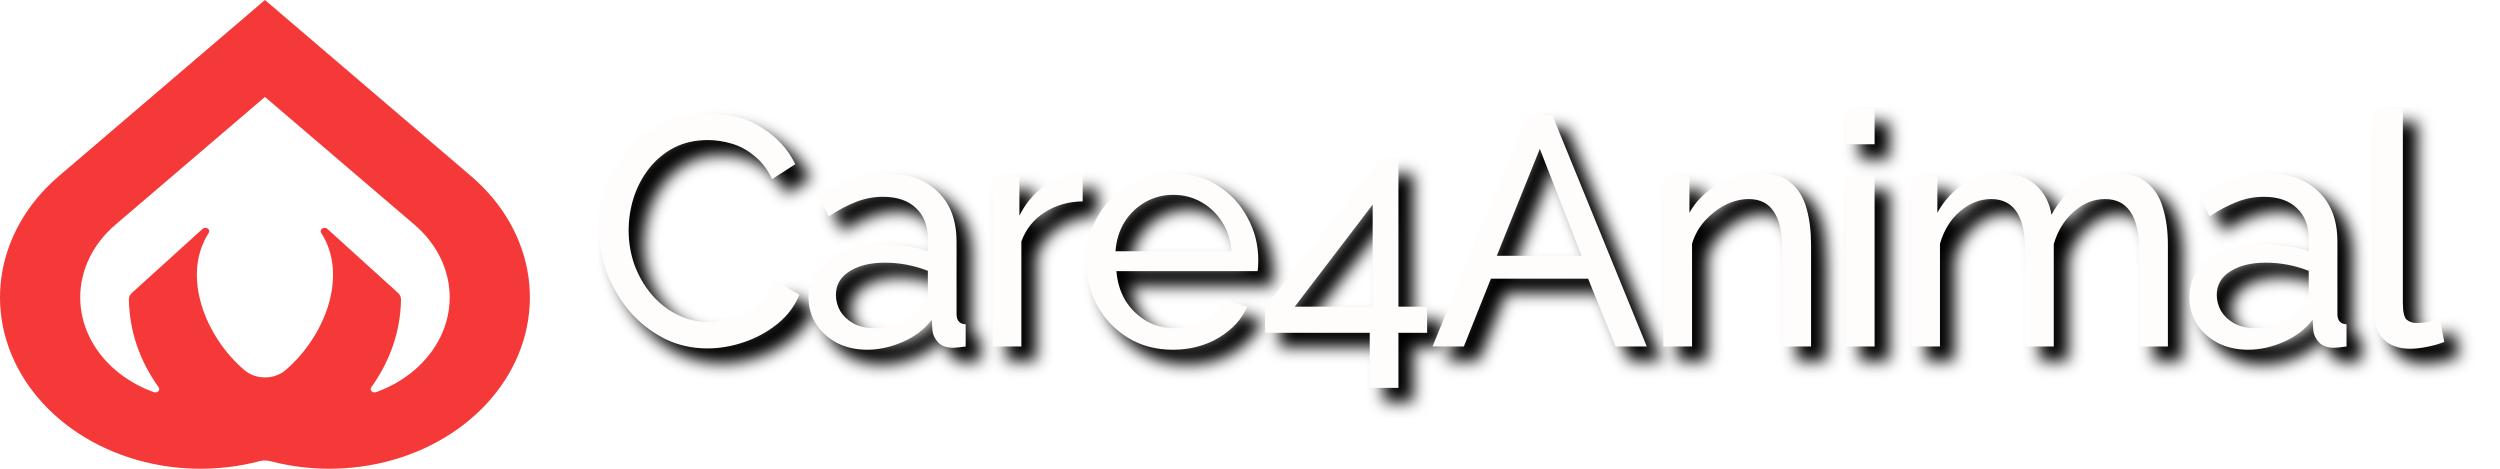
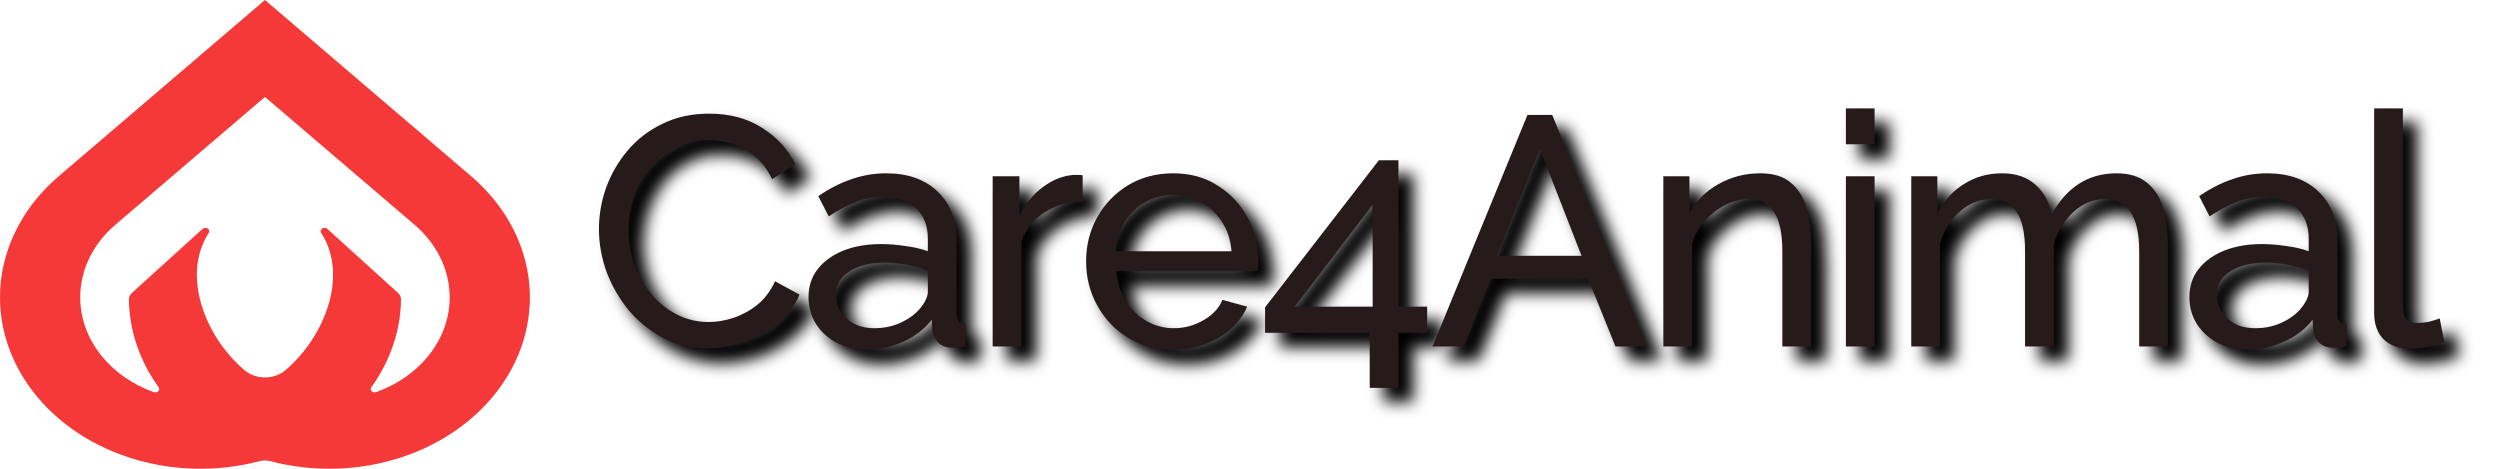
<svg xmlns="http://www.w3.org/2000/svg" width="368" height="69" viewBox="0 0 368 69" fill="none">
  <path d="M69.414 25.99L69.365 25.949C69.362 25.947 69.358 25.944 69.356 25.94L39.001 0L8.646 25.939C8.643 25.942 8.637 25.948 8.637 25.948L8.587 25.99C3.946 29.979 0.997 35.179 0.211 40.764C-0.575 46.349 0.846 51.998 4.249 56.813C7.651 61.629 12.839 65.335 18.989 67.341C25.139 69.347 31.897 69.54 38.189 67.887C38.718 67.748 39.284 67.748 39.814 67.887C46.105 69.539 52.863 69.347 59.012 67.34C65.161 65.334 70.349 61.628 73.751 56.813C77.153 51.998 78.575 46.349 77.789 40.764C77.003 35.179 74.055 29.979 69.414 25.99ZM19.44 43.096C19.293 43.222 19.175 43.372 19.095 43.537C19.015 43.702 18.974 43.878 18.974 44.057C19.028 48.635 20.542 53.114 23.354 57.011C23.418 57.1 23.447 57.203 23.438 57.307C23.429 57.41 23.382 57.509 23.303 57.588C23.225 57.668 23.119 57.724 23.001 57.748C22.883 57.773 22.759 57.765 22.646 57.726C20.533 56.967 18.613 55.862 16.994 54.475C13.675 51.639 11.81 47.794 11.807 43.784C11.804 39.774 13.664 35.926 16.977 33.087L39.001 14.269L61.024 33.087C64.338 35.926 66.198 39.773 66.195 43.784C66.193 47.794 64.327 51.639 61.009 54.475C59.389 55.862 57.47 56.967 55.357 57.726C55.244 57.765 55.12 57.773 55.002 57.748C54.884 57.724 54.778 57.667 54.699 57.588C54.621 57.509 54.573 57.41 54.564 57.306C54.555 57.203 54.585 57.099 54.648 57.011C57.46 53.114 58.975 48.635 59.03 44.057C59.03 43.878 58.989 43.702 58.908 43.536C58.828 43.371 58.71 43.222 58.562 43.095L48.145 33.654C48.041 33.58 47.911 33.539 47.776 33.539C47.641 33.539 47.51 33.58 47.407 33.654C47.303 33.727 47.233 33.83 47.209 33.944C47.184 34.057 47.207 34.174 47.274 34.275C51.32 40.531 47.841 49.517 42.039 54.475L42.008 54.502C41.208 55.178 40.127 55.558 39.001 55.557C37.874 55.557 36.793 55.177 35.993 54.5L35.965 54.475C30.161 49.517 26.684 40.532 30.73 34.276C30.797 34.175 30.82 34.059 30.796 33.945C30.772 33.831 30.702 33.729 30.598 33.655C30.494 33.581 30.364 33.54 30.229 33.54C30.094 33.54 29.963 33.581 29.859 33.655L19.44 43.096Z" fill="#F53838" />
  <g filter="url(#filter0_d)">
-     <path d="M88.166 33.72C88.166 31.64 88.518 29.608 89.222 27.624C89.958 25.608 91.014 23.784 92.39 22.152C93.798 20.488 95.51 19.176 97.526 18.216C99.542 17.224 101.83 16.728 104.39 16.728C107.43 16.728 110.038 17.432 112.214 18.84C114.39 20.216 116.006 21.992 117.062 24.168L113.654 26.376C112.982 24.936 112.118 23.8 111.062 22.968C110.038 22.104 108.918 21.496 107.702 21.144C106.518 20.792 105.35 20.616 104.198 20.616C102.31 20.616 100.63 21 99.158 21.768C97.718 22.536 96.502 23.56 95.51 24.84C94.518 26.12 93.766 27.56 93.254 29.16C92.774 30.728 92.534 32.312 92.534 33.912C92.534 35.672 92.822 37.368 93.398 39C94.006 40.632 94.838 42.072 95.894 43.32C96.95 44.568 98.198 45.56 99.638 46.296C101.078 47.032 102.646 47.4 104.342 47.4C105.526 47.4 106.742 47.192 107.99 46.776C109.238 46.36 110.406 45.72 111.494 44.856C112.582 43.96 113.446 42.808 114.086 41.4L117.686 43.368C116.982 45.064 115.894 46.504 114.422 47.688C112.95 48.872 111.302 49.768 109.478 50.376C107.686 50.984 105.91 51.288 104.15 51.288C101.814 51.288 99.67 50.792 97.718 49.8C95.766 48.776 94.07 47.432 92.63 45.768C91.222 44.072 90.118 42.184 89.318 40.104C88.55 37.992 88.166 35.864 88.166 33.72ZM119.012 43.752C119.012 42.152 119.46 40.776 120.356 39.624C121.284 38.44 122.548 37.528 124.148 36.888C125.748 36.248 127.604 35.928 129.716 35.928C130.836 35.928 132.02 36.024 133.268 36.216C134.516 36.376 135.62 36.632 136.58 36.984V35.16C136.58 33.24 136.004 31.736 134.852 30.648C133.7 29.528 132.068 28.968 129.956 28.968C128.58 28.968 127.252 29.224 125.972 29.736C124.724 30.216 123.396 30.92 121.988 31.848L120.452 28.872C122.084 27.752 123.716 26.92 125.348 26.376C126.98 25.8 128.676 25.512 130.436 25.512C133.636 25.512 136.164 26.408 138.02 28.2C139.876 29.96 140.804 32.424 140.804 35.592V46.2C140.804 47.192 141.252 47.704 142.148 47.736V51C141.732 51.064 141.364 51.112 141.044 51.144C140.756 51.176 140.516 51.192 140.324 51.192C139.332 51.192 138.58 50.92 138.068 50.376C137.588 49.832 137.316 49.256 137.252 48.648L137.156 47.064C136.068 48.472 134.644 49.56 132.884 50.328C131.124 51.096 129.38 51.48 127.652 51.48C125.988 51.48 124.5 51.144 123.188 50.472C121.876 49.768 120.852 48.84 120.116 47.688C119.38 46.504 119.012 45.192 119.012 43.752ZM135.332 45.528C135.716 45.08 136.02 44.632 136.244 44.184C136.468 43.704 136.58 43.304 136.58 42.984V39.864C134.532 39.064 132.42 38.664 130.244 38.664C128.1 38.664 126.356 39.096 125.012 39.96C123.7 40.792 123.044 41.944 123.044 43.416C123.044 44.216 123.252 45 123.668 45.768C124.116 46.504 124.756 47.112 125.588 47.592C126.452 48.072 127.508 48.312 128.756 48.312C130.068 48.312 131.316 48.056 132.5 47.544C133.684 47 134.628 46.328 135.332 45.528ZM159.367 29.64C157.255 29.672 155.383 30.216 153.751 31.272C152.151 32.296 151.015 33.72 150.343 35.544V51H146.119V25.944H150.055V31.752C150.919 30.024 152.055 28.632 153.463 27.576C154.903 26.488 156.407 25.88 157.975 25.752C158.295 25.752 158.567 25.752 158.791 25.752C159.015 25.752 159.207 25.768 159.367 25.8V29.64ZM172.642 51.48C170.146 51.48 167.938 50.888 166.018 49.704C164.098 48.52 162.594 46.936 161.506 44.952C160.418 42.968 159.874 40.808 159.874 38.472C159.874 36.104 160.418 33.944 161.506 31.992C162.594 30.04 164.098 28.472 166.018 27.288C167.97 26.104 170.194 25.512 172.69 25.512C175.218 25.512 177.41 26.12 179.266 27.336C181.154 28.52 182.61 30.088 183.634 32.04C184.69 33.96 185.218 36.04 185.218 38.28C185.218 38.984 185.186 39.528 185.122 39.912H164.338C164.466 41.544 164.914 43 165.682 44.28C166.482 45.528 167.506 46.52 168.754 47.256C170.002 47.96 171.346 48.312 172.786 48.312C174.322 48.312 175.762 47.928 177.106 47.16C178.482 46.392 179.426 45.384 179.938 44.136L183.586 45.144C182.786 47 181.394 48.52 179.41 49.704C177.426 50.888 175.17 51.48 172.642 51.48ZM164.194 36.984H181.282C181.154 35.352 180.69 33.912 179.89 32.664C179.09 31.416 178.066 30.44 176.818 29.736C175.57 29.032 174.194 28.68 172.69 28.68C171.218 28.68 169.858 29.032 168.61 29.736C167.362 30.44 166.338 31.416 165.538 32.664C164.77 33.912 164.322 35.352 164.194 36.984ZM201.625 57.096V48.984H186.217V45.24L202.969 23.592H205.849V45.144H210.073V48.984H205.849V57.096H201.625ZM190.585 45.144H202.057V30.12L190.585 45.144ZM224.839 16.92H228.487L242.407 51H237.799L233.767 41.016H219.463L215.479 51H210.871L224.839 16.92ZM232.807 37.656L226.663 21.912L220.327 37.656H232.807ZM266.587 51H262.363V36.984C262.363 34.328 261.947 32.392 261.115 31.176C260.315 29.928 259.083 29.304 257.419 29.304C256.267 29.304 255.115 29.592 253.963 30.168C252.843 30.744 251.835 31.528 250.939 32.52C250.075 33.48 249.451 34.6 249.067 35.88V51H244.843V25.944H248.683V31.32C249.675 29.56 251.099 28.152 252.955 27.096C254.843 26.04 256.891 25.512 259.099 25.512C261.051 25.512 262.555 25.976 263.611 26.904C264.699 27.8 265.467 29.048 265.915 30.648C266.363 32.216 266.587 34.008 266.587 36.024V51ZM271.715 21.24V15.96H275.939V21.24H271.715ZM271.715 51V25.944H275.939V51H271.715ZM319.114 51H314.89V36.984C314.89 34.36 314.458 32.424 313.594 31.176C312.762 29.928 311.514 29.304 309.85 29.304C308.154 29.304 306.618 29.928 305.242 31.176C303.866 32.392 302.89 33.976 302.314 35.928V51H298.09V36.984C298.09 34.328 297.674 32.392 296.842 31.176C296.01 29.928 294.762 29.304 293.098 29.304C291.434 29.304 289.898 29.912 288.49 31.128C287.114 32.312 286.138 33.896 285.562 35.88V51H281.338V25.944H285.178V31.32C286.202 29.464 287.53 28.04 289.162 27.048C290.794 26.024 292.634 25.512 294.682 25.512C296.762 25.512 298.426 26.088 299.674 27.24C300.922 28.36 301.69 29.816 301.978 31.608C304.218 27.544 307.402 25.512 311.53 25.512C313.45 25.512 314.954 25.976 316.042 26.904C317.162 27.8 317.946 29.048 318.394 30.648C318.874 32.216 319.114 34.008 319.114 36.024V51ZM322.274 43.752C322.274 42.152 322.722 40.776 323.618 39.624C324.546 38.44 325.81 37.528 327.41 36.888C329.01 36.248 330.866 35.928 332.978 35.928C334.098 35.928 335.282 36.024 336.53 36.216C337.778 36.376 338.882 36.632 339.842 36.984V35.16C339.842 33.24 339.266 31.736 338.114 30.648C336.962 29.528 335.33 28.968 333.218 28.968C331.842 28.968 330.514 29.224 329.234 29.736C327.986 30.216 326.658 30.92 325.25 31.848L323.714 28.872C325.346 27.752 326.978 26.92 328.61 26.376C330.242 25.8 331.938 25.512 333.698 25.512C336.898 25.512 339.426 26.408 341.282 28.2C343.138 29.96 344.066 32.424 344.066 35.592V46.2C344.066 47.192 344.514 47.704 345.41 47.736V51C344.994 51.064 344.626 51.112 344.306 51.144C344.018 51.176 343.778 51.192 343.586 51.192C342.594 51.192 341.842 50.92 341.33 50.376C340.85 49.832 340.578 49.256 340.514 48.648L340.418 47.064C339.33 48.472 337.906 49.56 336.146 50.328C334.386 51.096 332.642 51.48 330.914 51.48C329.25 51.48 327.762 51.144 326.45 50.472C325.138 49.768 324.114 48.84 323.378 47.688C322.642 46.504 322.274 45.192 322.274 43.752ZM338.594 45.528C338.978 45.08 339.282 44.632 339.506 44.184C339.73 43.704 339.842 43.304 339.842 42.984V39.864C337.794 39.064 335.682 38.664 333.506 38.664C331.362 38.664 329.618 39.096 328.274 39.96C326.962 40.792 326.306 41.944 326.306 43.416C326.306 44.216 326.514 45 326.93 45.768C327.378 46.504 328.018 47.112 328.85 47.592C329.714 48.072 330.77 48.312 332.018 48.312C333.33 48.312 334.578 48.056 335.762 47.544C336.946 47 337.89 46.328 338.594 45.528ZM349.476 15.96H353.7V44.52C353.7 45.896 353.892 46.744 354.276 47.064C354.66 47.384 355.124 47.544 355.668 47.544C356.34 47.544 356.98 47.48 357.588 47.352C358.196 47.192 358.708 47.032 359.124 46.872L359.796 50.328C359.092 50.616 358.26 50.856 357.3 51.048C356.34 51.24 355.492 51.336 354.756 51.336C353.124 51.336 351.828 50.872 350.868 49.944C349.94 49.016 349.476 47.72 349.476 46.056V15.96Z" fill="#FFFCFC" />
+     <path d="M88.166 33.72C88.166 31.64 88.518 29.608 89.222 27.624C89.958 25.608 91.014 23.784 92.39 22.152C93.798 20.488 95.51 19.176 97.526 18.216C99.542 17.224 101.83 16.728 104.39 16.728C107.43 16.728 110.038 17.432 112.214 18.84C114.39 20.216 116.006 21.992 117.062 24.168L113.654 26.376C112.982 24.936 112.118 23.8 111.062 22.968C110.038 22.104 108.918 21.496 107.702 21.144C106.518 20.792 105.35 20.616 104.198 20.616C102.31 20.616 100.63 21 99.158 21.768C97.718 22.536 96.502 23.56 95.51 24.84C94.518 26.12 93.766 27.56 93.254 29.16C92.774 30.728 92.534 32.312 92.534 33.912C92.534 35.672 92.822 37.368 93.398 39C94.006 40.632 94.838 42.072 95.894 43.32C96.95 44.568 98.198 45.56 99.638 46.296C101.078 47.032 102.646 47.4 104.342 47.4C105.526 47.4 106.742 47.192 107.99 46.776C109.238 46.36 110.406 45.72 111.494 44.856C112.582 43.96 113.446 42.808 114.086 41.4L117.686 43.368C116.982 45.064 115.894 46.504 114.422 47.688C112.95 48.872 111.302 49.768 109.478 50.376C107.686 50.984 105.91 51.288 104.15 51.288C101.814 51.288 99.67 50.792 97.718 49.8C95.766 48.776 94.07 47.432 92.63 45.768C91.222 44.072 90.118 42.184 89.318 40.104C88.55 37.992 88.166 35.864 88.166 33.72ZM119.012 43.752C119.012 42.152 119.46 40.776 120.356 39.624C121.284 38.44 122.548 37.528 124.148 36.888C125.748 36.248 127.604 35.928 129.716 35.928C130.836 35.928 132.02 36.024 133.268 36.216C134.516 36.376 135.62 36.632 136.58 36.984V35.16C136.58 33.24 136.004 31.736 134.852 30.648C133.7 29.528 132.068 28.968 129.956 28.968C128.58 28.968 127.252 29.224 125.972 29.736C124.724 30.216 123.396 30.92 121.988 31.848L120.452 28.872C122.084 27.752 123.716 26.92 125.348 26.376C126.98 25.8 128.676 25.512 130.436 25.512C133.636 25.512 136.164 26.408 138.02 28.2C139.876 29.96 140.804 32.424 140.804 35.592V46.2C140.804 47.192 141.252 47.704 142.148 47.736V51C141.732 51.064 141.364 51.112 141.044 51.144C140.756 51.176 140.516 51.192 140.324 51.192C139.332 51.192 138.58 50.92 138.068 50.376C137.588 49.832 137.316 49.256 137.252 48.648L137.156 47.064C136.068 48.472 134.644 49.56 132.884 50.328C131.124 51.096 129.38 51.48 127.652 51.48C125.988 51.48 124.5 51.144 123.188 50.472C121.876 49.768 120.852 48.84 120.116 47.688C119.38 46.504 119.012 45.192 119.012 43.752ZM135.332 45.528C135.716 45.08 136.02 44.632 136.244 44.184C136.468 43.704 136.58 43.304 136.58 42.984V39.864C134.532 39.064 132.42 38.664 130.244 38.664C128.1 38.664 126.356 39.096 125.012 39.96C123.7 40.792 123.044 41.944 123.044 43.416C123.044 44.216 123.252 45 123.668 45.768C124.116 46.504 124.756 47.112 125.588 47.592C126.452 48.072 127.508 48.312 128.756 48.312C130.068 48.312 131.316 48.056 132.5 47.544C133.684 47 134.628 46.328 135.332 45.528ZM159.367 29.64C157.255 29.672 155.383 30.216 153.751 31.272C152.151 32.296 151.015 33.72 150.343 35.544V51H146.119V25.944H150.055V31.752C150.919 30.024 152.055 28.632 153.463 27.576C154.903 26.488 156.407 25.88 157.975 25.752C158.295 25.752 158.567 25.752 158.791 25.752C159.015 25.752 159.207 25.768 159.367 25.8V29.64ZM172.642 51.48C170.146 51.48 167.938 50.888 166.018 49.704C164.098 48.52 162.594 46.936 161.506 44.952C160.418 42.968 159.874 40.808 159.874 38.472C159.874 36.104 160.418 33.944 161.506 31.992C162.594 30.04 164.098 28.472 166.018 27.288C167.97 26.104 170.194 25.512 172.69 25.512C175.218 25.512 177.41 26.12 179.266 27.336C181.154 28.52 182.61 30.088 183.634 32.04C184.69 33.96 185.218 36.04 185.218 38.28C185.218 38.984 185.186 39.528 185.122 39.912H164.338C164.466 41.544 164.914 43 165.682 44.28C166.482 45.528 167.506 46.52 168.754 47.256C170.002 47.96 171.346 48.312 172.786 48.312C174.322 48.312 175.762 47.928 177.106 47.16C178.482 46.392 179.426 45.384 179.938 44.136L183.586 45.144C182.786 47 181.394 48.52 179.41 49.704C177.426 50.888 175.17 51.48 172.642 51.48ZM164.194 36.984H181.282C181.154 35.352 180.69 33.912 179.89 32.664C179.09 31.416 178.066 30.44 176.818 29.736C175.57 29.032 174.194 28.68 172.69 28.68C171.218 28.68 169.858 29.032 168.61 29.736C167.362 30.44 166.338 31.416 165.538 32.664C164.77 33.912 164.322 35.352 164.194 36.984ZM201.625 57.096V48.984H186.217V45.24L202.969 23.592H205.849V45.144H210.073V48.984H205.849V57.096H201.625ZM190.585 45.144H202.057V30.12L190.585 45.144ZM224.839 16.92H228.487L242.407 51H237.799L233.767 41.016H219.463L215.479 51H210.871L224.839 16.92ZM232.807 37.656L226.663 21.912L220.327 37.656H232.807ZM266.587 51H262.363V36.984C262.363 34.328 261.947 32.392 261.115 31.176C260.315 29.928 259.083 29.304 257.419 29.304C256.267 29.304 255.115 29.592 253.963 30.168C252.843 30.744 251.835 31.528 250.939 32.52C250.075 33.48 249.451 34.6 249.067 35.88V51H244.843V25.944H248.683V31.32C249.675 29.56 251.099 28.152 252.955 27.096C254.843 26.04 256.891 25.512 259.099 25.512C261.051 25.512 262.555 25.976 263.611 26.904C264.699 27.8 265.467 29.048 265.915 30.648C266.363 32.216 266.587 34.008 266.587 36.024V51ZM271.715 21.24V15.96H275.939V21.24H271.715ZM271.715 51V25.944H275.939V51H271.715ZM319.114 51H314.89V36.984C314.89 34.36 314.458 32.424 313.594 31.176C312.762 29.928 311.514 29.304 309.85 29.304C308.154 29.304 306.618 29.928 305.242 31.176C303.866 32.392 302.89 33.976 302.314 35.928V51H298.09V36.984C298.09 34.328 297.674 32.392 296.842 31.176C296.01 29.928 294.762 29.304 293.098 29.304C291.434 29.304 289.898 29.912 288.49 31.128C287.114 32.312 286.138 33.896 285.562 35.88V51H281.338V25.944H285.178V31.32C286.202 29.464 287.53 28.04 289.162 27.048C290.794 26.024 292.634 25.512 294.682 25.512C296.762 25.512 298.426 26.088 299.674 27.24C300.922 28.36 301.69 29.816 301.978 31.608C304.218 27.544 307.402 25.512 311.53 25.512C313.45 25.512 314.954 25.976 316.042 26.904C317.162 27.8 317.946 29.048 318.394 30.648C318.874 32.216 319.114 34.008 319.114 36.024V51ZM322.274 43.752C322.274 42.152 322.722 40.776 323.618 39.624C324.546 38.44 325.81 37.528 327.41 36.888C329.01 36.248 330.866 35.928 332.978 35.928C334.098 35.928 335.282 36.024 336.53 36.216C337.778 36.376 338.882 36.632 339.842 36.984V35.16C339.842 33.24 339.266 31.736 338.114 30.648C336.962 29.528 335.33 28.968 333.218 28.968C331.842 28.968 330.514 29.224 329.234 29.736C327.986 30.216 326.658 30.92 325.25 31.848L323.714 28.872C325.346 27.752 326.978 26.92 328.61 26.376C330.242 25.8 331.938 25.512 333.698 25.512C336.898 25.512 339.426 26.408 341.282 28.2C343.138 29.96 344.066 32.424 344.066 35.592V46.2C344.066 47.192 344.514 47.704 345.41 47.736V51C344.994 51.064 344.626 51.112 344.306 51.144C344.018 51.176 343.778 51.192 343.586 51.192C342.594 51.192 341.842 50.92 341.33 50.376C340.85 49.832 340.578 49.256 340.514 48.648L340.418 47.064C339.33 48.472 337.906 49.56 336.146 50.328C334.386 51.096 332.642 51.48 330.914 51.48C329.25 51.48 327.762 51.144 326.45 50.472C325.138 49.768 324.114 48.84 323.378 47.688C322.642 46.504 322.274 45.192 322.274 43.752ZM338.594 45.528C338.978 45.08 339.282 44.632 339.506 44.184C339.73 43.704 339.842 43.304 339.842 42.984V39.864C337.794 39.064 335.682 38.664 333.506 38.664C331.362 38.664 329.618 39.096 328.274 39.96C326.962 40.792 326.306 41.944 326.306 43.416C326.306 44.216 326.514 45 326.93 45.768C327.378 46.504 328.018 47.112 328.85 47.592C329.714 48.072 330.77 48.312 332.018 48.312C333.33 48.312 334.578 48.056 335.762 47.544C336.946 47 337.89 46.328 338.594 45.528ZM349.476 15.96H353.7V44.52C353.7 45.896 353.892 46.744 354.276 47.064C354.66 47.384 355.124 47.544 355.668 47.544C356.34 47.544 356.98 47.48 357.588 47.352C358.196 47.192 358.708 47.032 359.124 46.872L359.796 50.328C359.092 50.616 358.26 50.856 357.3 51.048C356.34 51.24 355.492 51.336 354.756 51.336C353.124 51.336 351.828 50.872 350.868 49.944C349.94 49.016 349.476 47.72 349.476 46.056V15.96Z" fill="#261A1A" />
  </g>
  <defs>
    <filter id="filter0_d" x="88.026" y="15.76" width="276.17" height="45.676" filterUnits="userSpaceOnUse" color-interpolation-filters="sRGB">
      <feFlood flood-opacity="0" result="BackgroundImageFix" />
      <feColorMatrix in="SourceAlpha" type="matrix" values="0 0 0 0 0 0 0 0 0 0 0 0 0 0 0 0 0 0 127 0" result="hardAlpha" />
      <feOffset dx="2.13" dy="2.07" />
      <feGaussianBlur stdDeviation="1.135" />
      <feColorMatrix type="matrix" values="0 0 0 0 0 0 0 0 0 0 0 0 0 0 0 0 0 0 1 0" />
      <feBlend mode="normal" in2="BackgroundImageFix" result="effect1_dropShadow" />
      <feBlend mode="normal" in="SourceGraphic" in2="effect1_dropShadow" result="shape" />
    </filter>
  </defs>
</svg>
